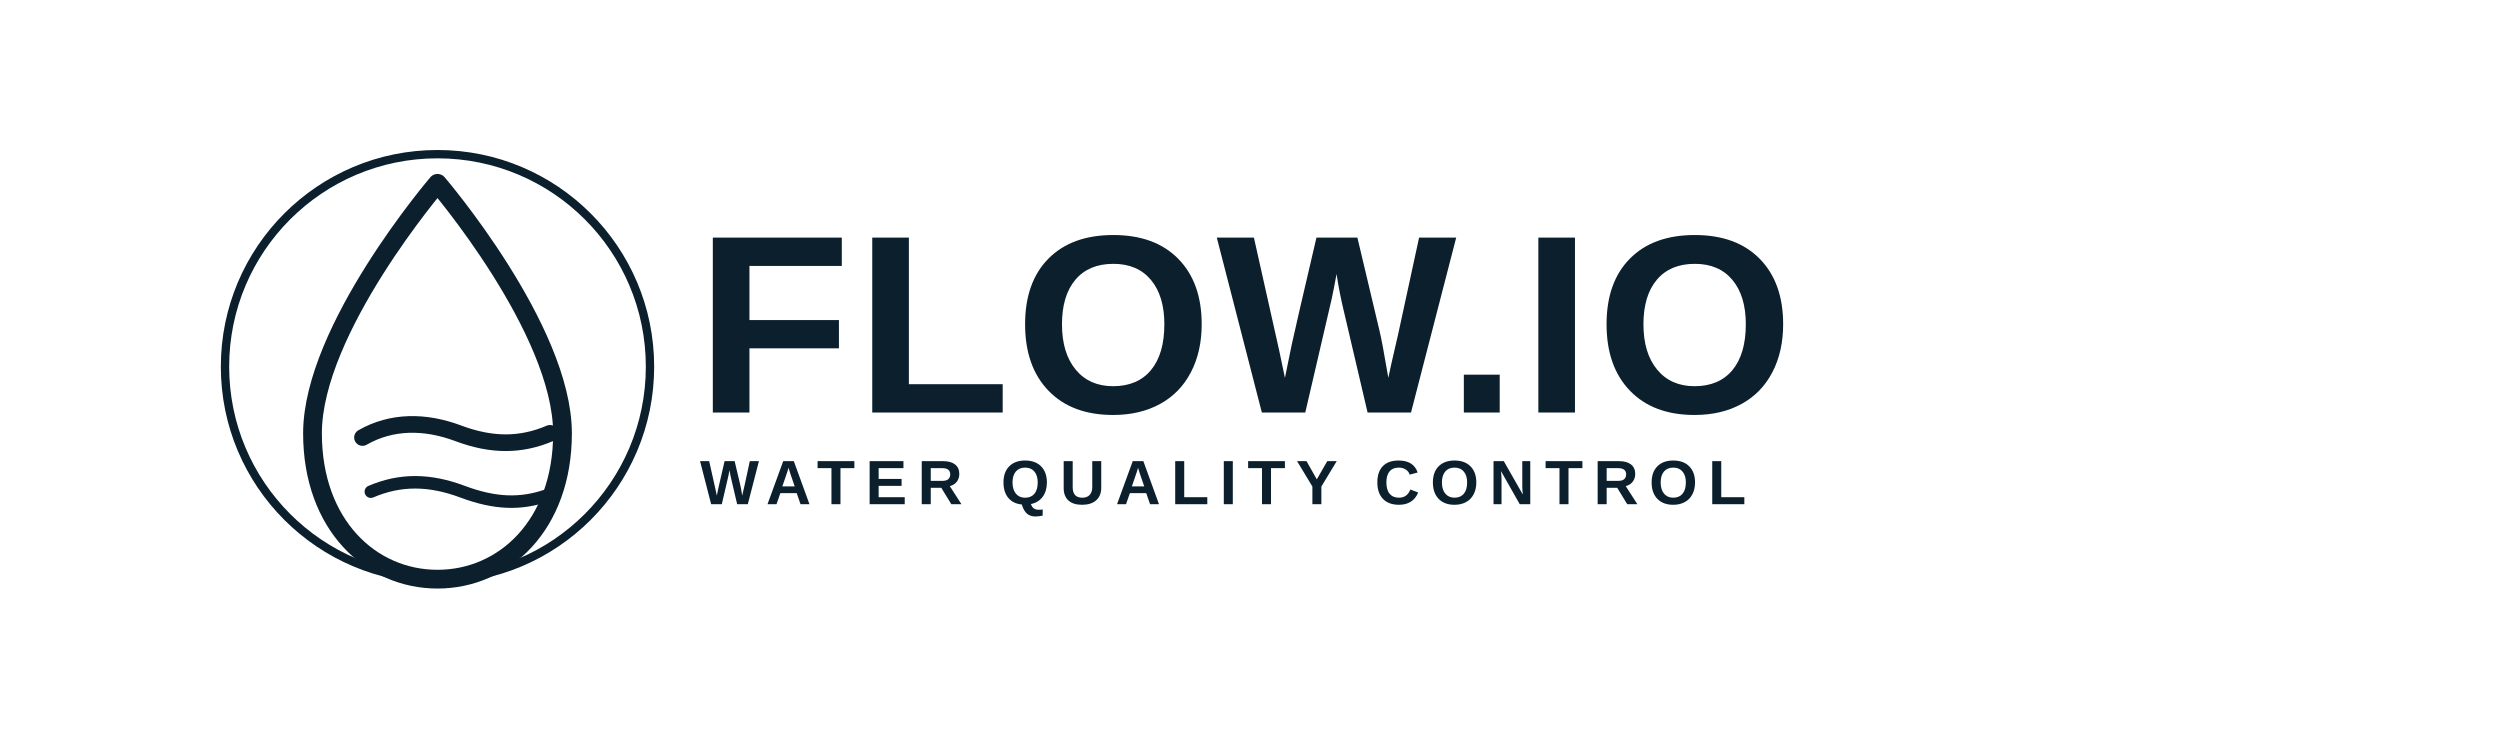
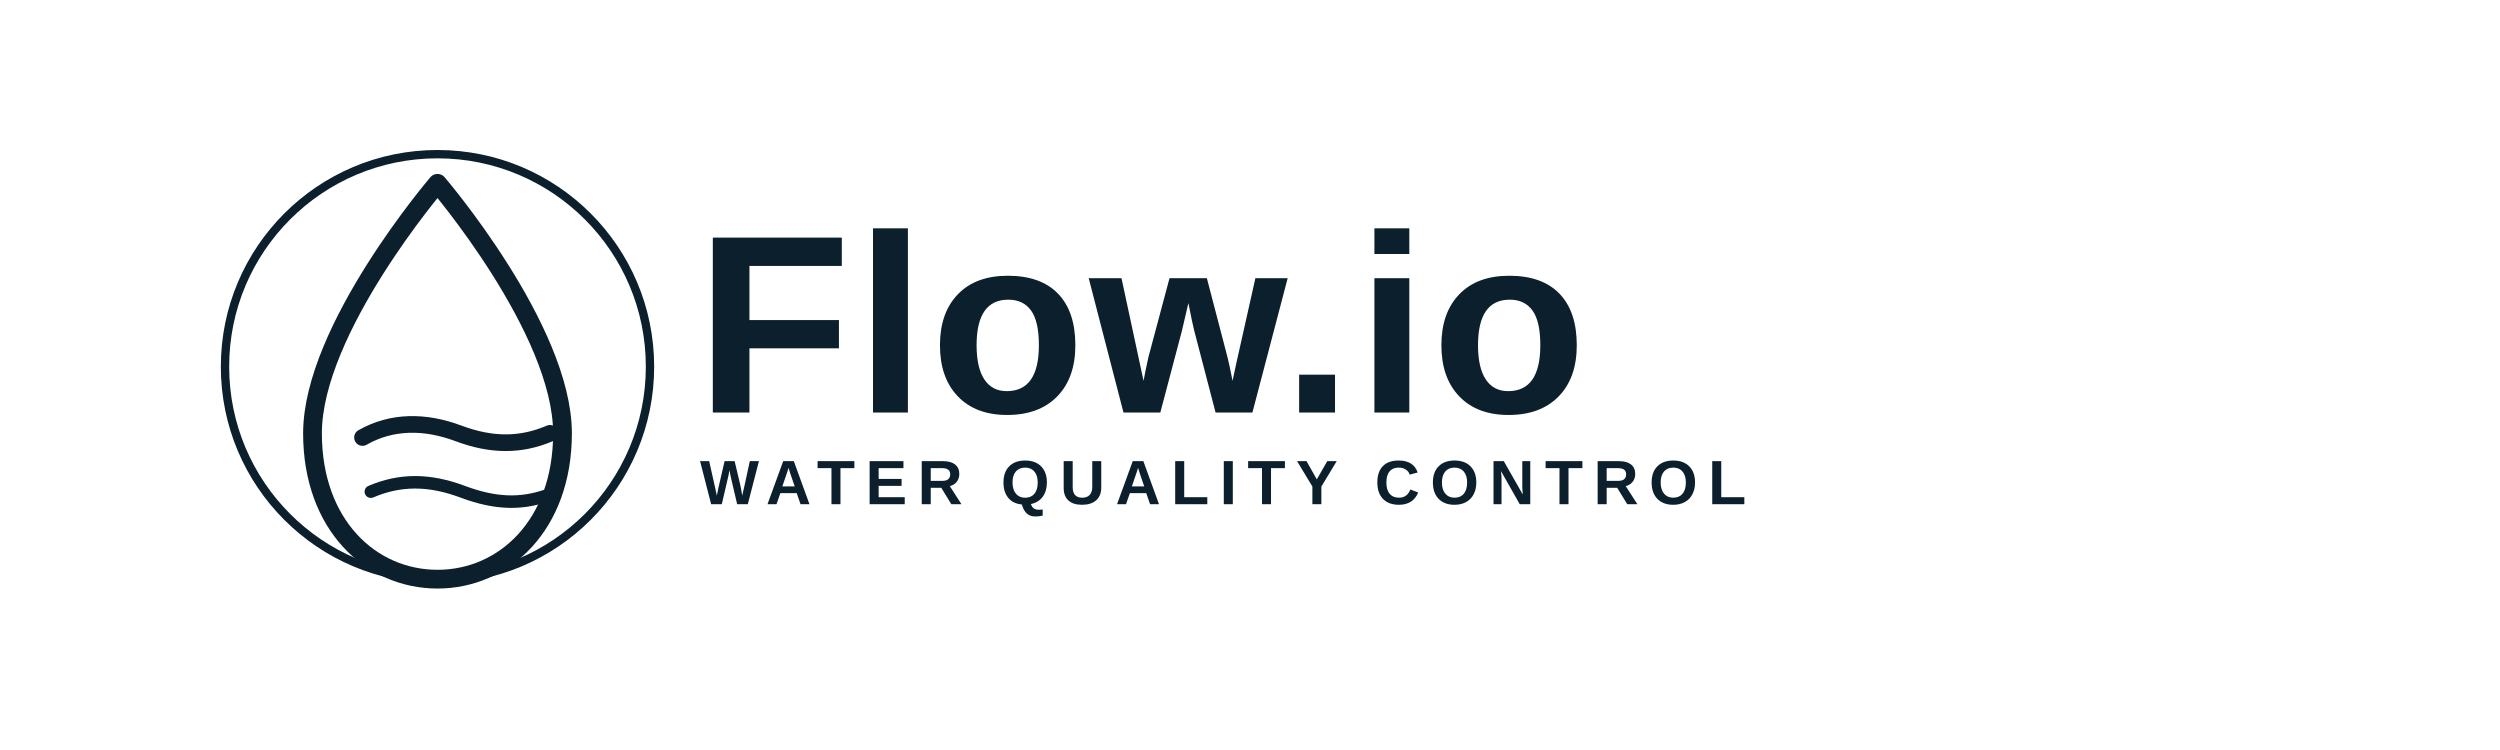
<svg xmlns="http://www.w3.org/2000/svg" viewBox="0 0 1200 360" role="img" aria-labelledby="title desc">
  <rect width="1200" height="360" fill="#FFFFFF" />
  <g transform="translate(92,58)" fill="none" stroke="#0B1F2D" stroke-linecap="round" stroke-linejoin="round">
    <circle cx="118" cy="118" r="102" stroke-width="4" />
    <path d="M118 30              C118 30, 58 100, 58 150              C58 194, 86 220, 118 220              C150 220, 178 194, 178 150              C178 100, 118 30, 118 30 Z" stroke-width="9" />
    <path d="M82 152 C96 144, 112 144, 128 150 C144 156, 158 156, 172 150" stroke-width="8" />
    <path d="M86 178 C100 172, 114 172, 130 178 C146 184, 158 184, 170 180" stroke-width="6" />
  </g>
  <g transform="translate(334,104)" fill="#0B1F2D">
-     <text x="0" y="94" font-family="Montserrat, Avenir Next, Segoe UI, Arial, sans-serif" font-size="122" font-weight="800" letter-spacing="2">FLOW.IO</text>
+     <text x="0" y="94" font-family="Montserrat, Avenir Next, Segoe UI, Arial, sans-serif" font-size="122" font-weight="800" letter-spacing="2">Flow.io</text>
    <text x="2" y="138" font-family="Montserrat, Avenir Next, Segoe UI, Arial, sans-serif" font-size="30" font-weight="600" letter-spacing="5">WATER QUALITY CONTROL</text>
  </g>
</svg>
